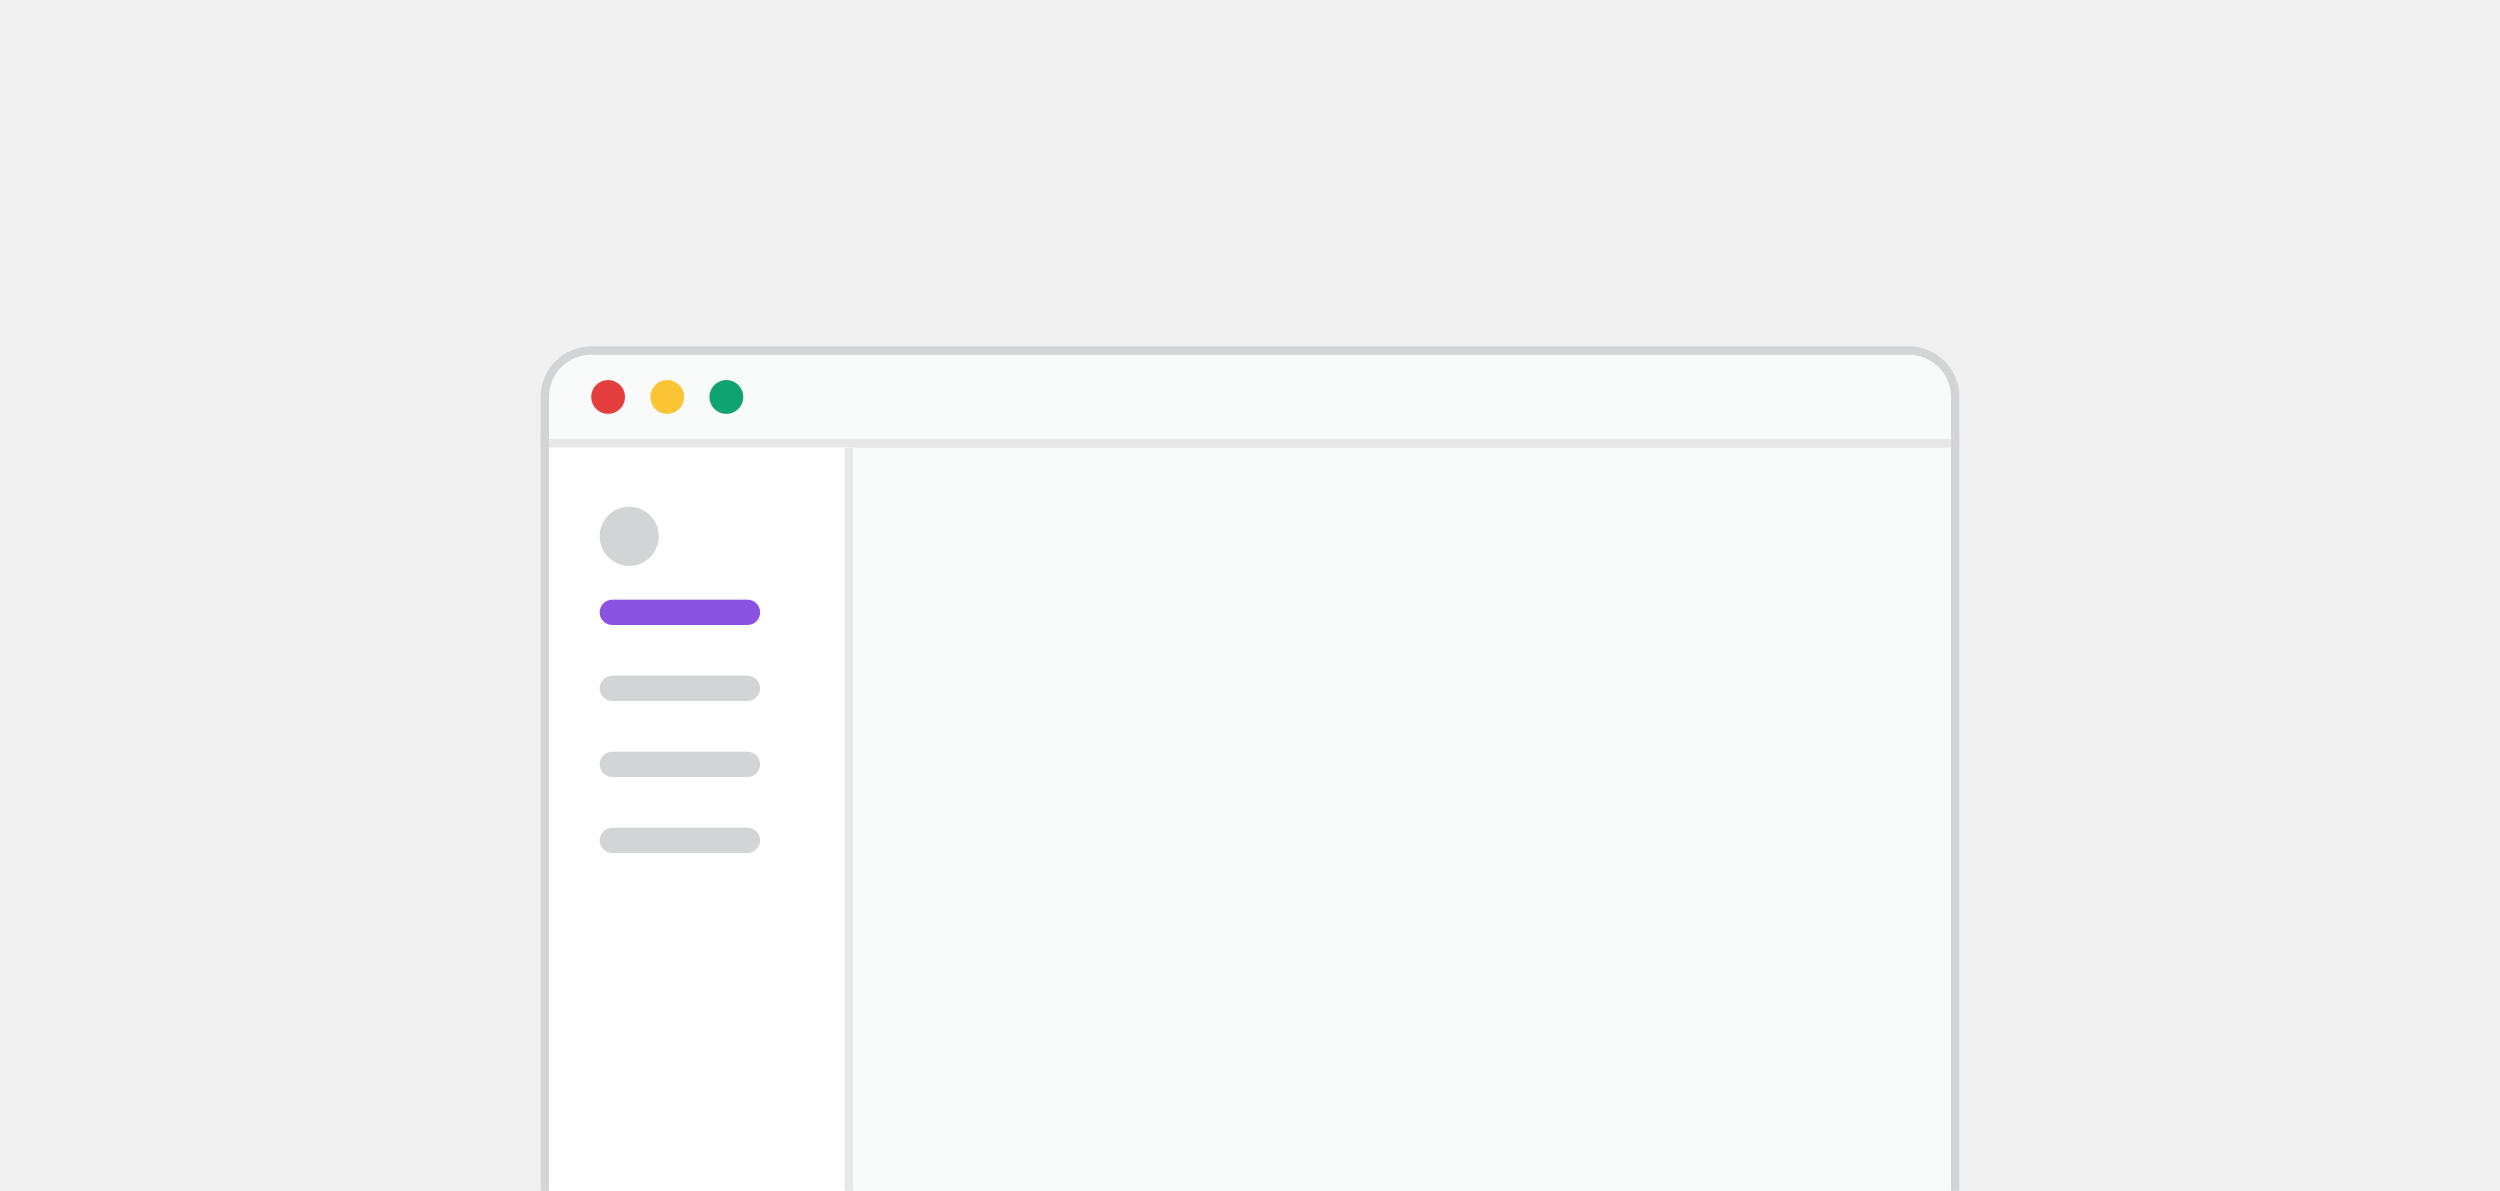
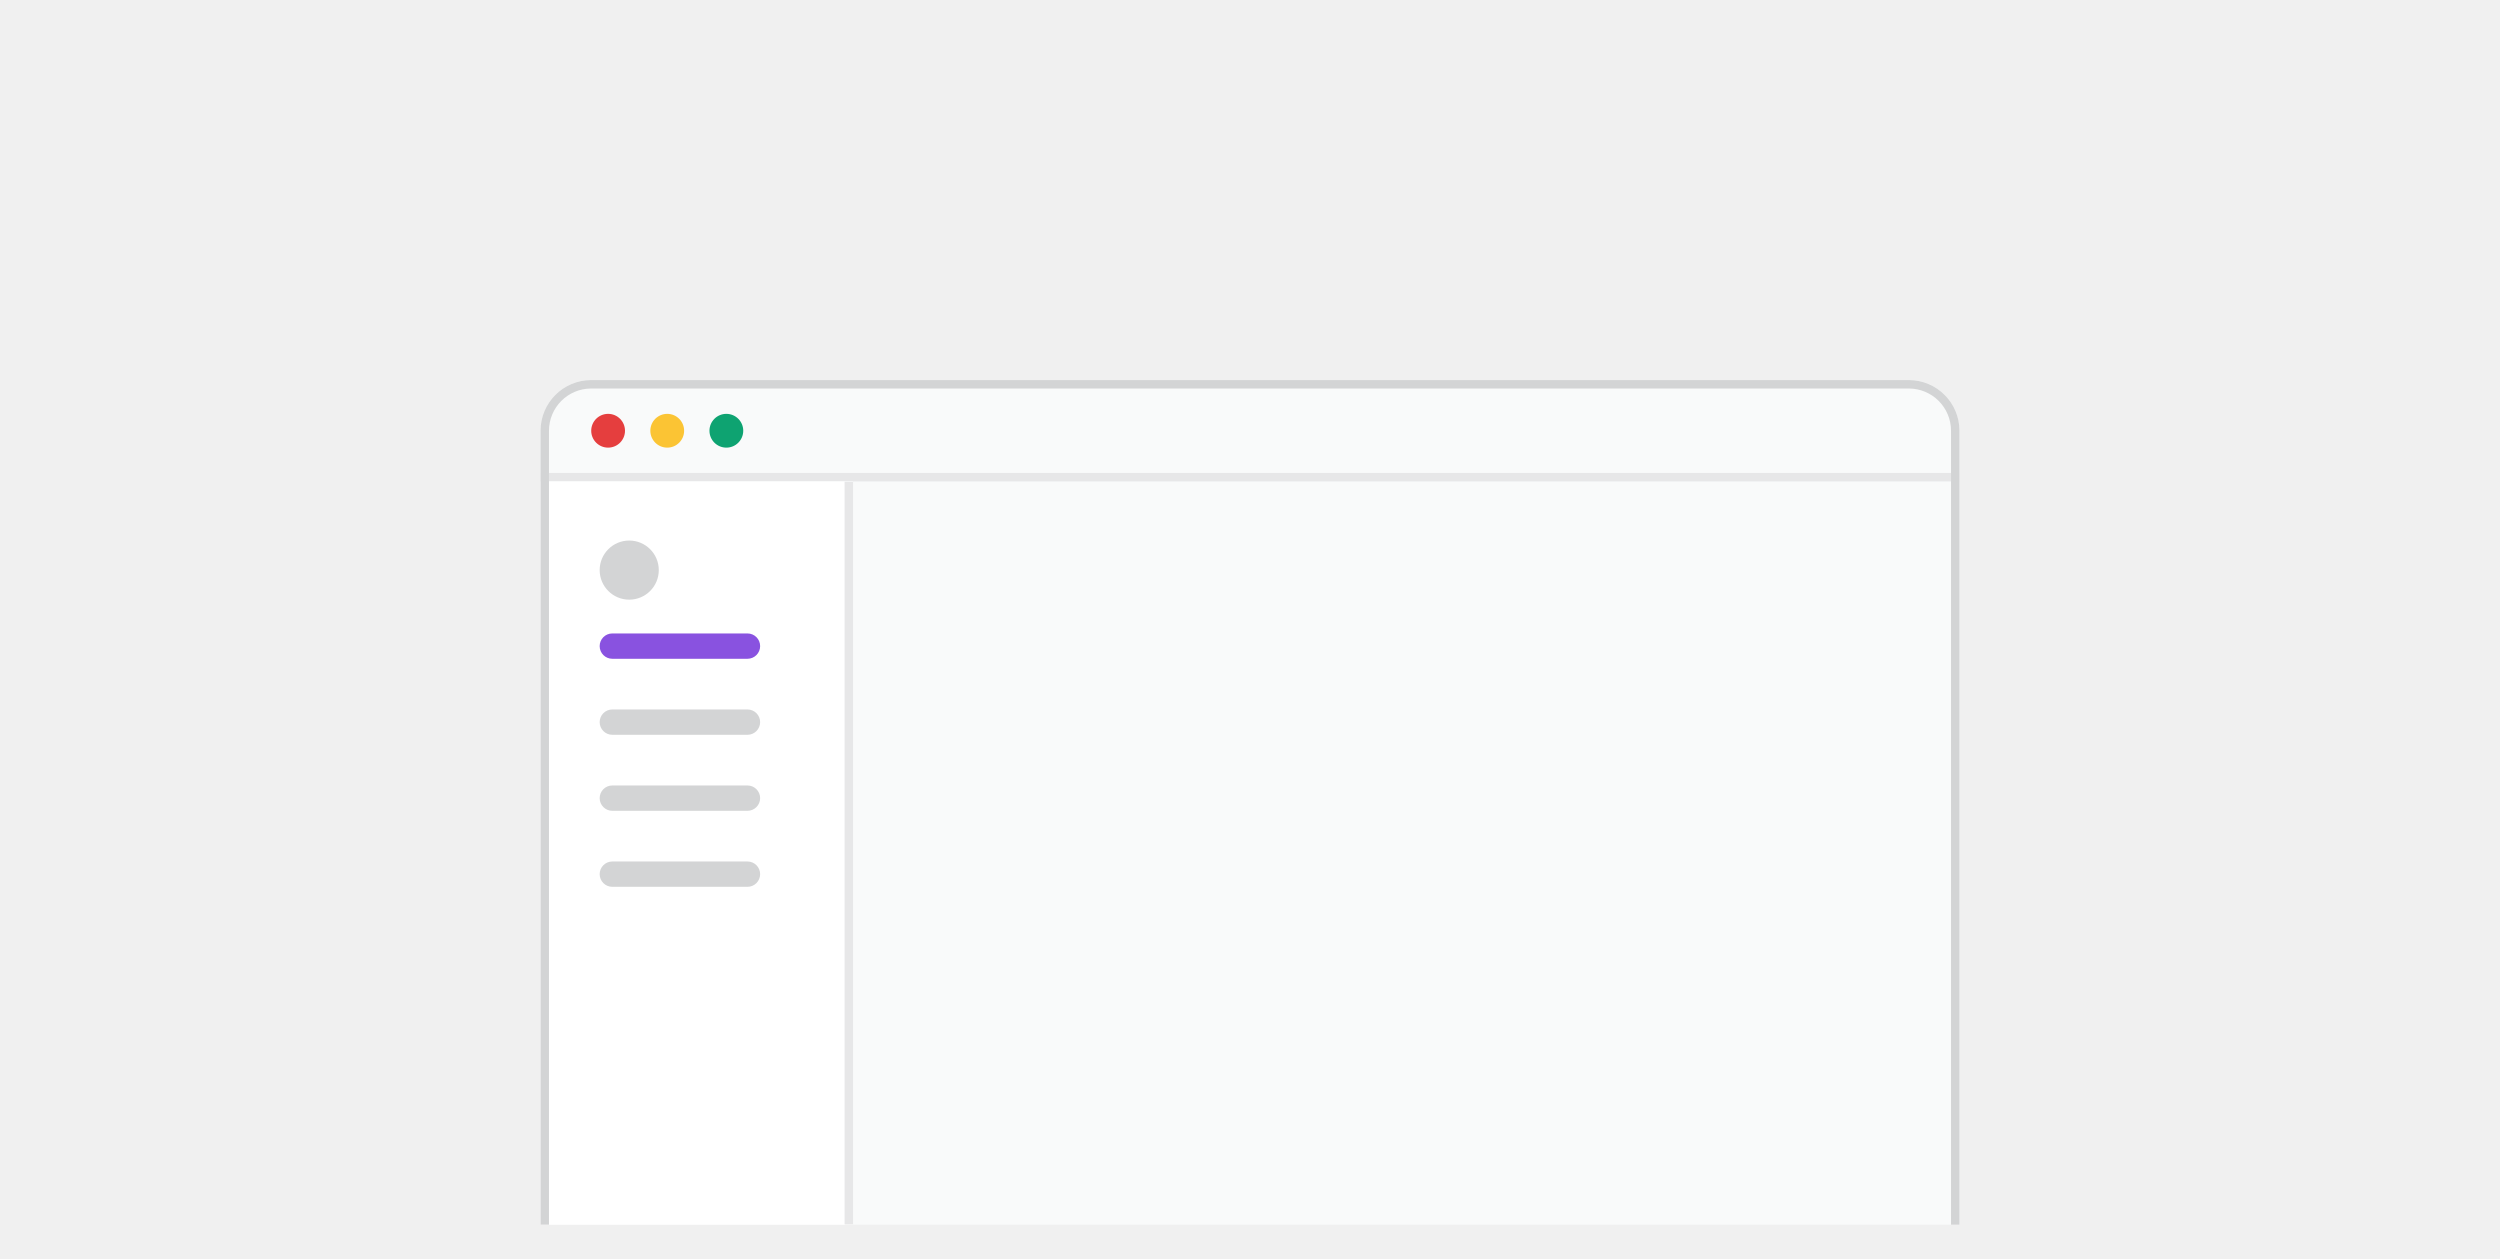
- <svg xmlns="http://www.w3.org/2000/svg" width="296" height="141" viewBox="0 0 296 141" fill="none">
+ <svg xmlns="http://www.w3.org/2000/svg" width="296" height="149" viewBox="0 0 296 141" fill="none">
  <g clip-path="url(#clip0_227_11707)">
    <g clip-path="url(#clip1_227_11707)">
      <path d="M64 47C64 43.686 66.686 41 70 41H226C229.314 41 232 43.686 232 47V175C232 178.314 229.314 181 226 181H70C66.686 181 64 178.314 64 175V47Z" fill="#F9FAFA" />
      <mask id="path-3-inside-1_227_11707" fill="white">
        <path d="M64 41H232V53H64V41Z" />
      </mask>
      <path d="M232 52H64V54H232V52Z" fill="#E7E7E8" mask="url(#path-3-inside-1_227_11707)" />
      <rect x="70" y="45" width="4" height="4" rx="2" fill="#E53E3E" />
      <rect x="77" y="45" width="4" height="4" rx="2" fill="#FBC434" />
      <rect x="84" y="45" width="4" height="4" rx="2" fill="#0EA371" />
      <mask id="path-8-inside-2_227_11707" fill="white">
        <path d="M64 53H101V181H64V53Z" />
      </mask>
      <path d="M64 53H101V181H64V53Z" fill="white" />
      <path d="M100 53V181H102V53H100Z" fill="#E7E7E8" mask="url(#path-8-inside-2_227_11707)" />
      <rect x="71" y="60" width="7" height="7" rx="3.5" fill="#D3D4D5" />
      <rect x="71" y="71" width="19" height="3" rx="1.5" fill="#8952E0" />
      <rect x="71" y="80" width="19" height="3" rx="1.5" fill="#D3D4D5" />
      <rect x="71" y="89" width="19" height="3" rx="1.5" fill="#D3D4D5" />
      <rect x="71" y="98" width="19" height="3" rx="1.5" fill="#D3D4D5" />
    </g>
    <path d="M64.5 47C64.5 43.962 66.962 41.5 70 41.5H226C229.038 41.5 231.5 43.962 231.5 47V175C231.5 178.038 229.038 180.5 226 180.5H70C66.962 180.5 64.5 178.038 64.5 175V47Z" stroke="#D3D4D5" />
  </g>
  <defs>
    <clipPath id="clip0_227_11707">
      <rect width="296" height="141" fill="white" />
    </clipPath>
    <clipPath id="clip1_227_11707">
      <path d="M64 47C64 43.686 66.686 41 70 41H226C229.314 41 232 43.686 232 47V175C232 178.314 229.314 181 226 181H70C66.686 181 64 178.314 64 175V47Z" fill="white" />
    </clipPath>
  </defs>
</svg>
